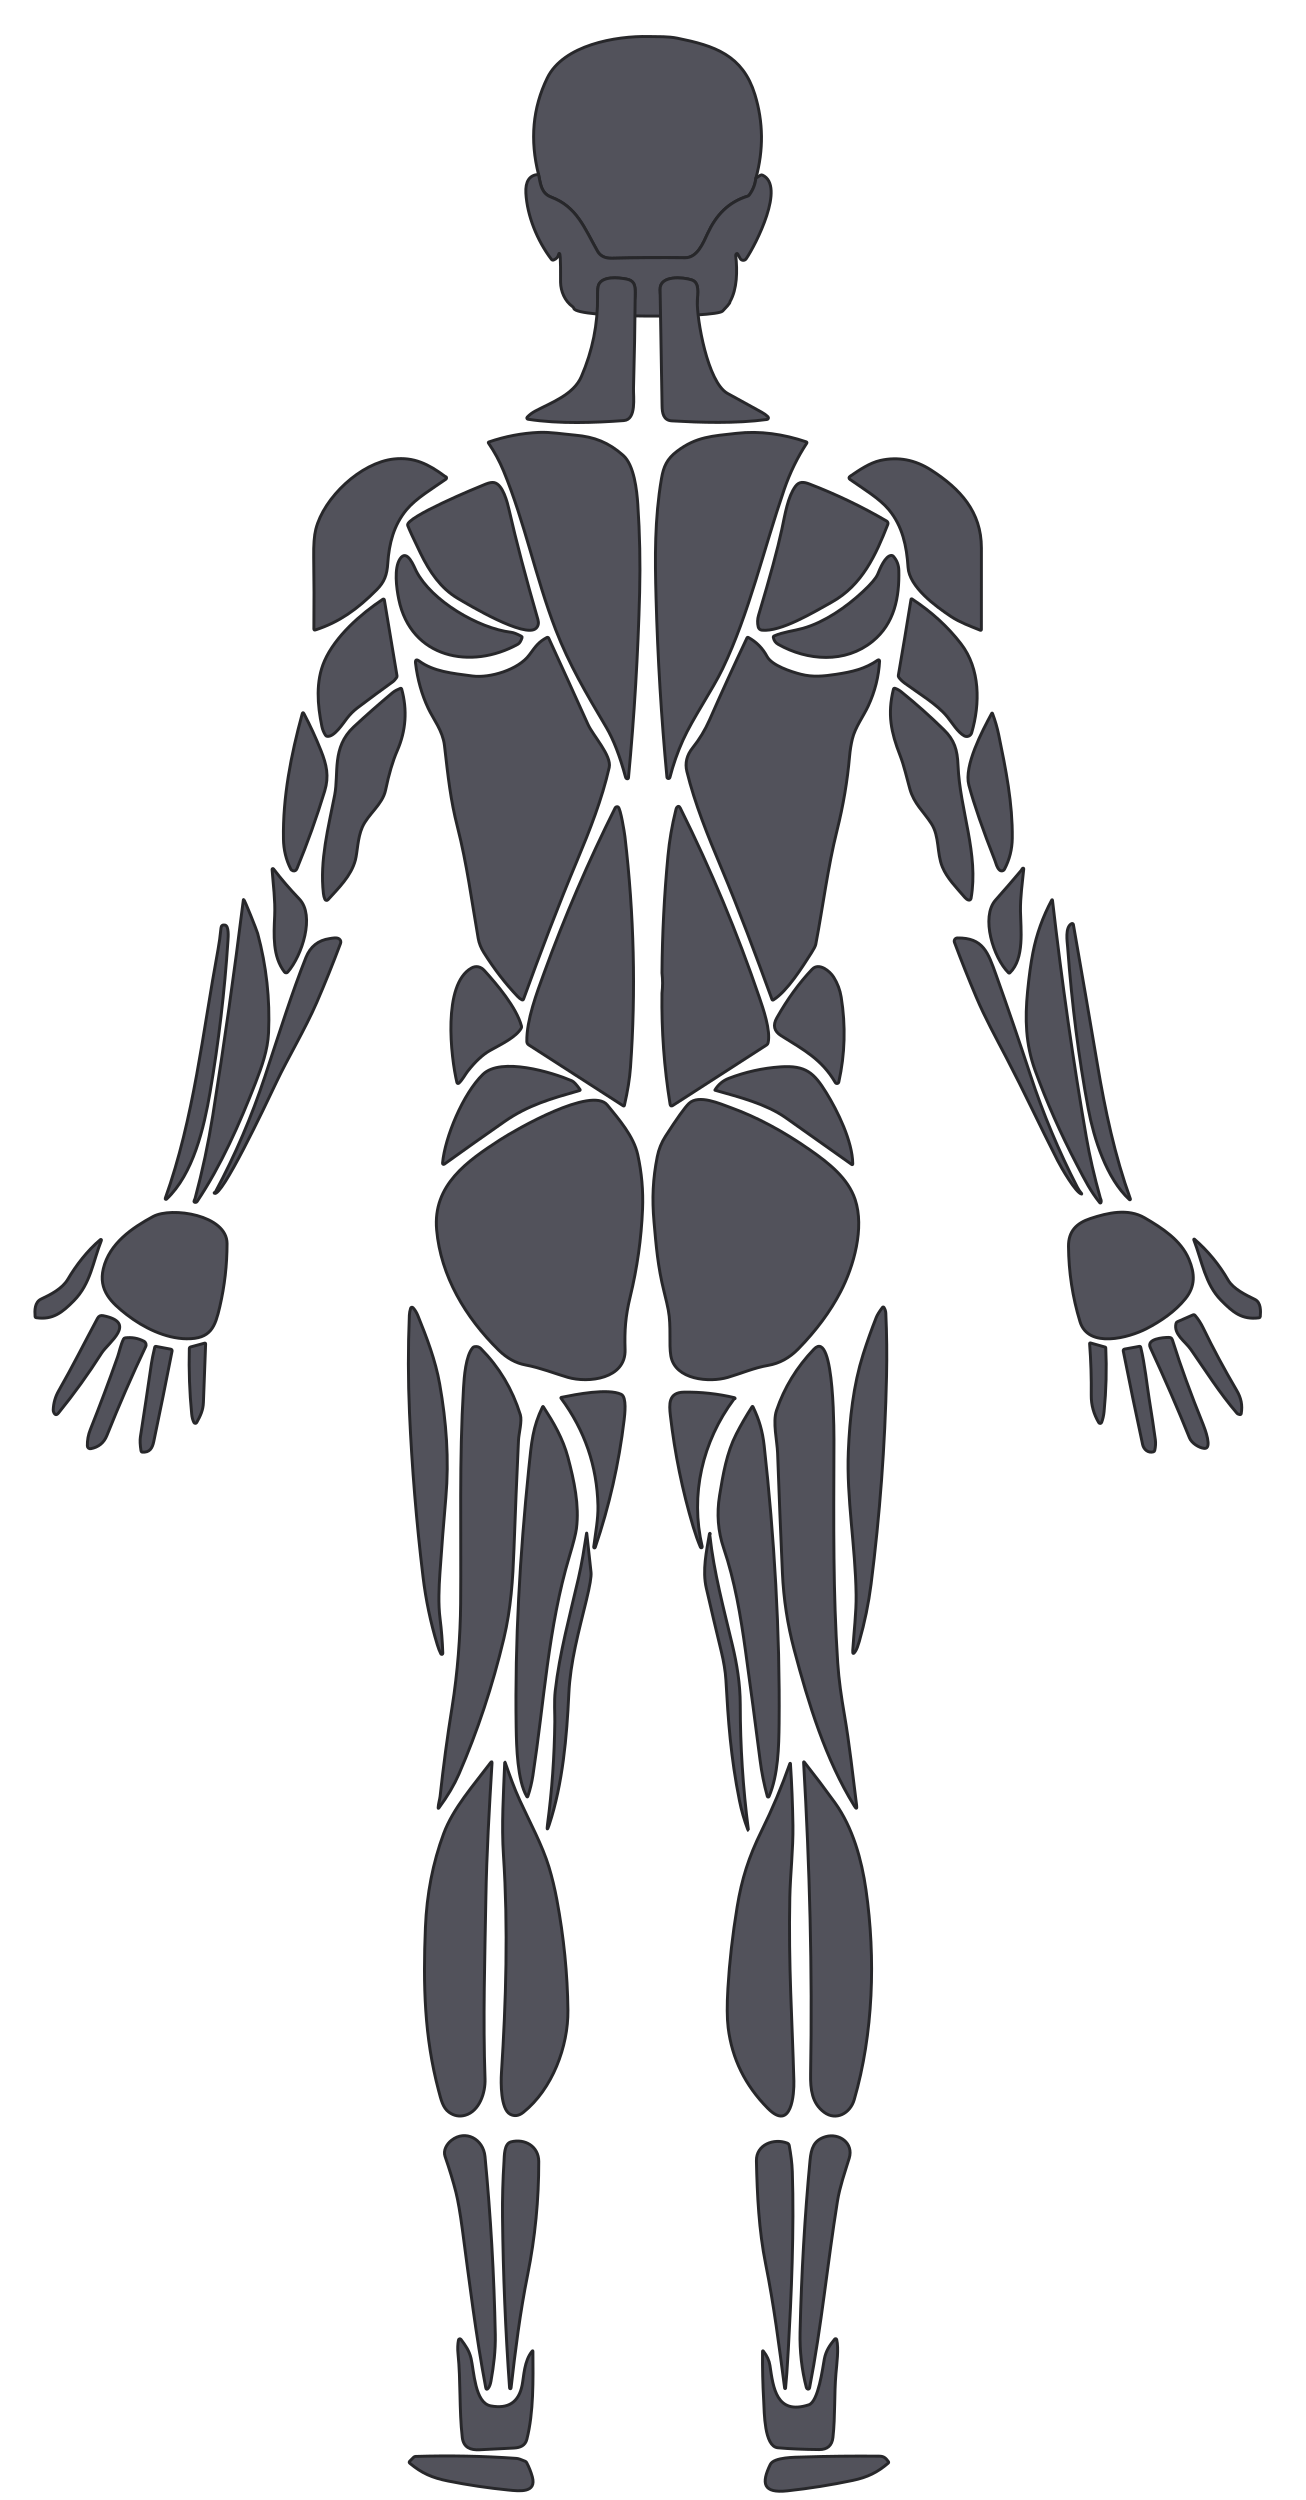
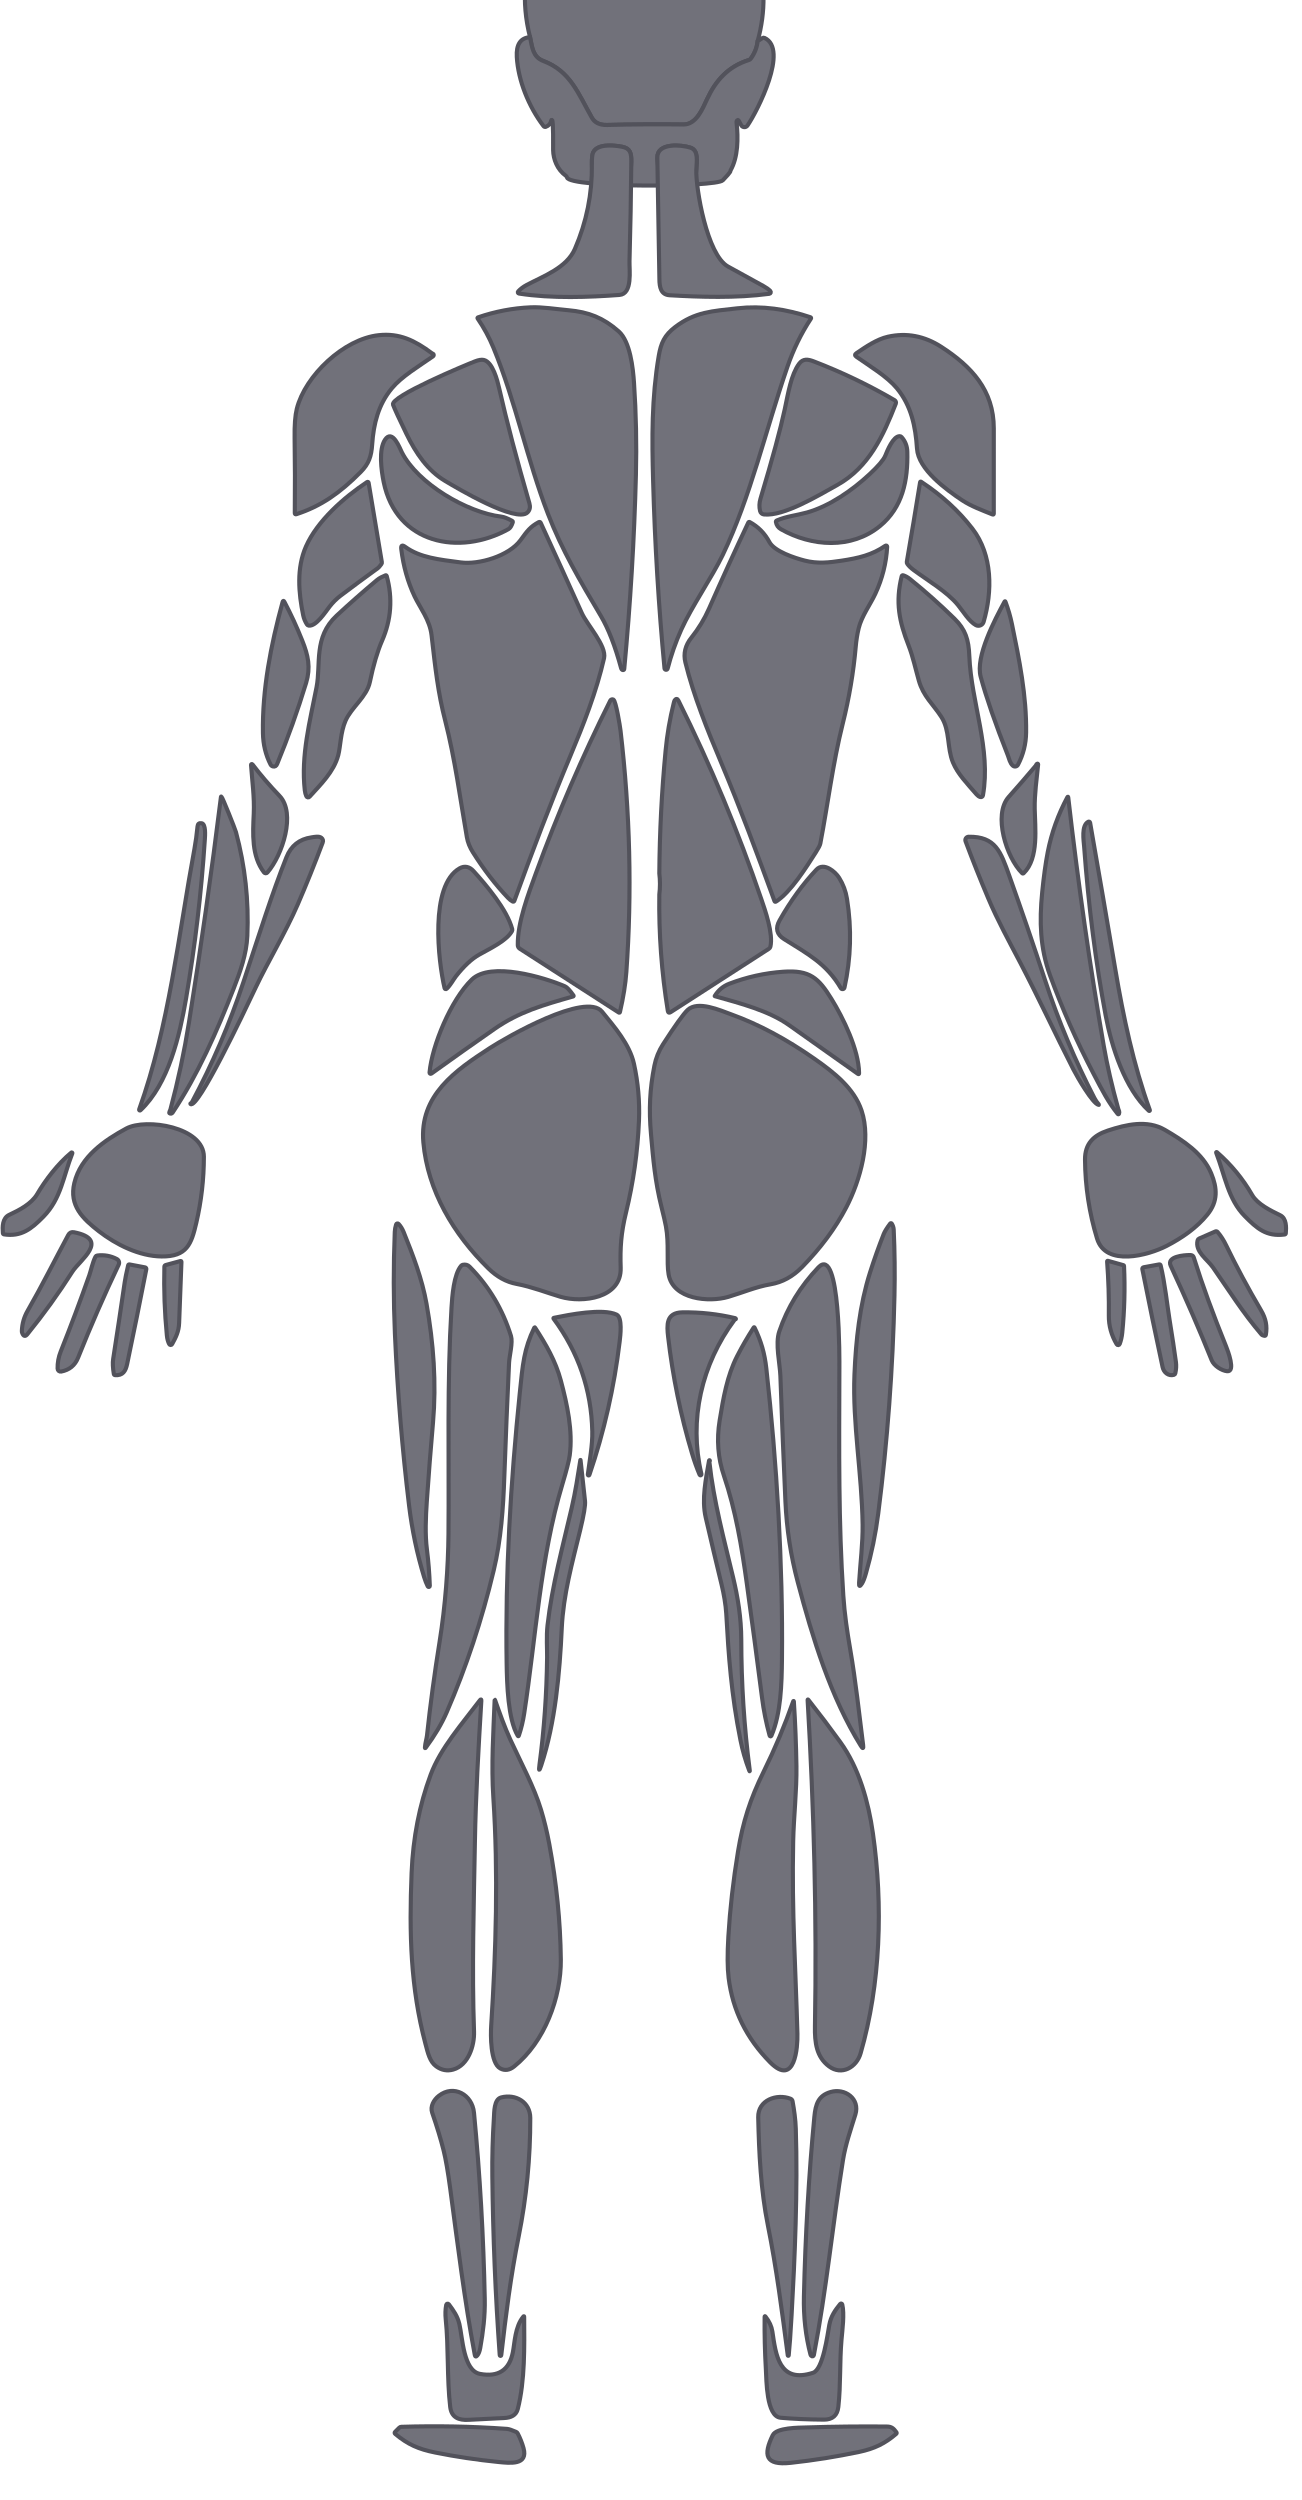
- <svg xmlns="http://www.w3.org/2000/svg" viewBox="755 78 662 1268" fill-rule="evenodd" clip-rule="evenodd">
-   <style>.muscle path { stroke: #27272a; stroke-width: 1.5; }</style>
-   <g id="hair" class="muscle" data-muscle="hair" fill="#52525b">
+ <svg xmlns="http://www.w3.org/2000/svg" viewBox="771.41 148.45 630.35 1210.9" fill-rule="evenodd" clip-rule="evenodd">
+   <style>.muscle path { stroke: #52525b; stroke-width: 2.0; }</style>
+   <g id="hair" class="muscle" data-muscle="hair" fill="#71717a">
    <path id="hair-0" d="M1138.38 168.39q-.49 4.68-3.37 8.55-.31.41-.81.56c-9.91 3.11-15.97 9.67-20.28 18.94-2.21 4.75-5.25 12.39-11.48 12.3q-18.46-.25-36.94.25-5.35.14-7.43-3.53c-6.78-11.97-10.46-22.53-23.52-27.48-5.05-1.92-5.38-6.47-6.41-11.53q-6.64-26.16 4.43-48.88c8.13-16.7 34.61-21.41 51.58-21.04 4.89.11 9.69-.11 14.42.85 18.79 3.8 33.17 8.5 39.34 28.66q6.38 20.88.47 42.35z" />
  </g>
-   <g id="head" class="muscle" data-muscle="head" fill="#52525b">
+   <g id="head" class="muscle" data-muscle="head" fill="#71717a">
    <path id="head-0" d="M1028.14 166.45c1.03 5.06 1.36 9.61 6.41 11.53 13.06 4.95 16.74 15.51 23.52 27.48 1.387 2.447 3.863 3.623 7.43 3.53a910.025 910.025 0 0136.94-.25c6.23.09 9.27-7.55 11.48-12.3 4.31-9.27 10.37-15.83 20.28-18.94.333-.1.603-.287.81-.56 1.92-2.58 3.043-5.43 3.37-8.55l2.31-1.51a.977.977 0 01.99-.08c11.92 5.42-3.35 35.31-8.21 42.45-.761 1.11-2.423 1.028-3.06-.15l-1.26-2.32c-.133-.253-.32-.297-.56-.13-.34.24-.48.61-.42 1.11.86 7.64.75 16.87-2.96 23.31-.173.3.839.041-3.7 4.71-3.34 3.436-74.18 3.78-75.48-1.38a1.465 1.465 0 00-.55-.82c-4.15-2.97-6.07-7.95-6.16-12.39-.03-1.68.18-14.28-.53-14.63-.207-.1-.33-.037-.37.19-.3 1.553-1.183 2.597-2.65 3.13a.951.951 0 01-1.07-.32c-7.29-9.56-12.32-22.18-12.97-33.54-.34-6.04 1.797-9.23 6.41-9.57zm29.95 61.71c.173 14.187 18.967 14.703 19.1-1.37.03-4.05-.38-6.54-4.68-7.3-4.2-.75-11.87-1.47-13.85 2.91-.413.92-.603 2.84-.57 5.76zm31.71-3.35c.36 19.647 18.59 14.82 18.87 5.94.13-3.9 1.32-9.43-2.88-10.79-4.25-1.38-16.12-2.54-15.99 4.85z" />
  </g>
-   <g id="neck" class="muscle" data-muscle="neck" fill="#52525b">
+   <g id="neck" class="muscle" data-muscle="neck" fill="#71717a">
    <path id="neck-left-0" d="M1022.74 290.63a.62.61 25.9 01-.36-1.03q1.71-1.83 4.11-3.11c8.19-4.35 19.4-8.3 23.38-17.48q8.48-19.57 8.22-40.85-.05-4.38.57-5.76c1.98-4.38 9.65-3.66 13.85-2.91 4.3.76 4.71 3.25 4.68 7.3q-.2 24.11-.88 48.2c-.12 4.25 1.6 15.84-4.88 16.32-14.57 1.08-32.6 1.81-48.69-.68z" />
    <path id="neck-right-0" d="M1095.75 291.46c-4.3-.25-4.9-3.99-4.95-7.71q-.46-29.47-1-58.94c-.13-7.39 11.74-6.23 15.99-4.85 4.2 1.36 3.01 6.89 2.88 10.79-.28 8.88 5.15 41.1 15.32 46.78q8.6 4.81 17.27 9.51 1.97 1.07 3.26 2.36a.8.79 63.6 01-.45 1.35c-16.12 2.17-33.78 1.56-48.32.71z" />
  </g>
-   <g id="trapezius" class="muscle" data-muscle="trapezius" fill="#52525b">
+   <g id="trapezius" class="muscle" data-muscle="trapezius" fill="#71717a">
    <path id="trapezius-left-0" d="M1071.06 308.94c5.6 4.92 6.96 17.83 7.43 24.88q1.5 22.3.93 44.68-1.2 46.76-5.66 94a.57.56 3.7 01-.59.51q-.68-.03-.94-1.01-4.29-15.9-9.79-25.19c-10.24-17.31-18.8-31.84-25.59-49.4-10.19-26.38-15.6-54.28-26.46-80.58q-3.07-7.43-7.61-14.07-.3-.43.2-.6 12.47-4.28 25.48-4.85c5.54-.25 12.15.86 18.32 1.41 9.7.87 16.77 3.6 24.28 10.22z" />
    <path id="trapezius-right-0" d="M1163.98 302.12a.43.43 0 01.22.65q-7.08 10.77-11.41 23.37c-10.53 30.61-17.8 62.94-31.3 91.07-5.11 10.64-15.17 25.22-20.12 36.26q-4.08 9.08-6.59 18.83a.77.77 0 01-1.51-.12q-4.27-45.15-5.52-90.99c-.56-20.28-.74-39.92 2.75-60.43 1.04-6.13 2.77-9.98 7.85-13.85 9.8-7.48 18.02-7.73 30.1-9.11 12.02-1.39 23.92.4 35.53 4.32z" />
  </g>
-   <g id="deltoids" class="muscle" data-muscle="deltoids" fill="#52525b">
+   <g id="deltoids" class="muscle" data-muscle="deltoids" fill="#71717a">
    <path id="deltoids-left-0" d="M980.66 319.58c.19.14.55.19.65.32a.8.8 0 01-.16 1.15c-6.78 4.75-15.26 9.77-20.03 15.58-6.41 7.78-8.76 16.96-9.44 27.04-.39 5.92-1.68 9.5-5.59 13.43-10.02 10.08-19.04 16.47-31.14 20.41q-.75.25-.75-.55.19-18.4-.09-36.3-.14-9.4 1.07-14.22c4.04-16.07 22.8-33.85 39.68-35.64 9.99-1.06 17.34 2.46 25.8 8.78z" />
    <path id="deltoids-right-0" d="M1227.3 316.44c14.62 9.44 25.48 21.03 25.46 39.51q-.02 20.56-.01 41.37a.37.37 0 01-.51.35c-5.08-2.06-10.41-3.98-14.9-6.97-7.84-5.24-21.14-14.95-21.77-24.95-.69-10.75-2.81-20.85-9.76-29.25-4.68-5.65-12.96-10.58-19.6-15.26q-1.23-.87.01-1.71c4.6-3.13 9.91-6.78 15.25-7.98q13.58-3.03 25.83 4.89z" />
  </g>
-   <g id="upperBack" class="muscle" data-muscle="upperBack" fill="#52525b">
+   <g id="upperBack" class="muscle" data-muscle="upperBack" fill="#71717a">
    <path id="upperBack-left-0" d="M987.06 381.44c-8.48-5.06-14.14-13.28-18.82-22.92q-5.3-10.92-6.46-14.04c-1.49-4.01 35.14-19.22 39.61-20.97q2.75-1.08 4.33-.72c4.33.96 6.61 9.96 7.46 13.7q5.43 23.89 14.65 55.74.78 2.7-.88 4.39c-5.37 5.5-34.69-12.08-39.89-15.18z" />
    <path id="upperBack-left-1" d="M1017.44 583.31q-9.11-9.57-16.97-22.03-2.28-3.62-2.91-7.25c-3.28-18.82-5.77-38.04-10.52-56.55-3.53-13.73-4.74-25.19-6.61-41.43-.85-7.35-5.67-13.34-8.22-18.75q-4.93-10.47-6.44-22.88-.33-2.72 1.89-1.11c7.25 5.27 16.36 6.16 26.91 7.56 8.86 1.19 23.41-3.18 28.94-10.76 3.34-4.58 4.7-6.5 8.86-8.77a.67.66-26.4 01.92.3q10.02 21.8 19.93 43.78c2.56 5.69 12.11 15.88 10.77 21.83-3.65 16.09-9.88 31.96-16.24 47.13-9.72 23.21-18.61 46.72-27.2 70.36q-.24.67-.88.35-1.03-.52-2.23-1.78z" />
    <path id="upperBack-left-2" d="M1017.71 404.73c-23.86 13.25-54.31 7.11-60.45-22.75-1.2-5.81-2.5-15.84.64-20.55 3.63-5.44 7.17 4.18 8.17 6.14 7.71 15.14 31.62 29.16 48.2 31.13q1.84.21 5.26 2.06.4.21.26.64-.86 2.65-2.08 3.33z" />
    <path id="upperBack-right-0" d="M1141.45 397.63a2.17 2.14-3.6 01-1.88-1.64q-.71-2.97.18-5.95 8.74-29.19 11.75-43.29c1.73-8.11 3.07-16.77 6.94-22.08 1.92-2.62 4.28-2.27 7.19-1.15q20.52 7.9 39.09 18.77a1.37 1.36 25.9 01.58 1.67c-6.05 15.46-12.98 30.84-28.43 39.45-9.45 5.26-25.83 15.17-35.42 14.22z" />
    <path id="upperBack-right-1" d="M1149.69 404.8q-2.04-1.15-2.45-3.5-.09-.53.41-.75c4.64-2.04 9.78-2.51 14.63-3.87 11.01-3.1 22.03-10.83 30.34-18.57q6.33-5.89 7.58-8.93c1.02-2.49 3.79-9.5 7-9.46q.52.01.87.39 2.71 3.01 2.81 7.2c.33 13.77-2.24 26.93-13.26 35.95-13.88 11.36-33.12 9.94-47.93 1.54z" />
    <path id="upperBack-right-2" d="M1161.19 419.98c6.1 1.57 11.6.99 17.75.06 8.36-1.27 14.83-2.76 21.34-7.27a.54.53 74.1 01.84.47q-.64 11.88-5.76 22.85c-2.42 5.2-6.64 10.84-8.04 16.67q-1.02 4.24-1.43 8.92-1.64 18.72-6.34 37.47c-4.73 18.91-7.13 38.67-10.8 57.85q-.24 1.24-2.2 4.3c-4.57 7.14-12.22 19.43-19.34 23.88a.44.43-25.6 01-.64-.22c-8.26-22.57-16.6-45.11-25.91-67.23-6.67-15.85-13.27-32.14-17.27-48.42q-1.58-6.41 2.91-12.01 5.21-6.51 8.57-14.14 9.25-21 19.01-41.64a.47.47 0 01.65-.21q6.17 3.37 9.51 9.64c2.45 4.6 12.22 7.75 17.15 9.03z" />
  </g>
-   <g id="triceps" class="muscle" data-muscle="triceps" fill="#52525b">
+   <g id="triceps" class="muscle" data-muscle="triceps" fill="#71717a">
    <path id="triceps-left-0" d="M931.03 442.29c-2.01 2.57-6.52 9.71-10.12 9.17q-.52-.08-.8-.52-1.35-2.09-1.84-4.44c-2.25-10.87-3.28-22.88 1.35-33.38 5.45-12.33 18.27-23.68 29.61-31.2a.47.46 68.7 01.71.32l6.42 38.52q.09.54-.26.97c-.47.58-1.12 1.52-1.71 1.94q-9.11 6.58-18.08 13.36-2.9 2.2-5.28 5.26z" />
    <path id="triceps-left-1" d="M958.15 427.11a.41.41 0 01.55.27q4.44 16.16-2.23 31.41-3.37 7.73-5.91 19.98c-1.51 7.28-8.93 12.21-11.81 18.82-2.42 5.56-2.41 12.5-3.51 16.66-2.14 8.06-8.51 14.15-13.91 20.13a.93.93 0 01-1.54-.25q-.57-1.3-.75-2.89c-1.93-16.91 2.52-33.52 5.71-49.99 2.16-11.21-1.54-24.15 9.68-34.59q9.54-8.86 19.55-17.23c1.3-1.08 2.7-1.72 4.17-2.32z" />
    <path id="triceps-left-2" d="M903.57 519.67a1.84 1.82-5.4 01-1.12-.92q-3.54-6.97-3.68-15.19c-.37-21.2 3.8-42.53 9.5-63.44q.33-1.23.92-.1 4.64 8.78 8.6 18.67c2.88 7.21 4.19 12.98 1.88 20.57q-6.07 19.96-14.02 39.23-.65 1.58-2.08 1.18z" />
    <path id="triceps-right-0" d="M1213.94 424.56q-2.02-1.5-3.08-3.02-.31-.46-.22-1 3.32-19.22 6.42-38.46.09-.56.56-.25 14.9 9.82 24.8 22.71c9.8 12.75 9.72 30.37 5.41 45.13a2.62 2.62 0 01-3.76 1.57c-3.26-1.77-6.22-6.71-8.62-9.67-5.24-6.46-14.75-12-21.51-17.01z" />
    <path id="triceps-right-1" d="M1246.2 534.5q-.95-.3-1.75-1.22c-4.65-5.4-9.13-9.88-11.46-15.51-2.96-7.13-1.37-15.5-5.64-22.09-4.06-6.26-8.72-9.91-10.89-17.58-1.62-5.68-2.81-11.46-4.97-17.02-4.56-11.69-6.45-20.86-3.33-33.56a.59.58-74 01.75-.42q1.69.56 3.22 1.79 11.23 9.08 21.54 19.18c5.39 5.28 6.92 10.13 7.24 18.16.9 22.52 10.62 44.97 6.59 67.49a1.01 1 13.9 01-1.3.78z" />
    <path id="triceps-right-2" d="M1258.43 439.96q2.01 5.38 3.1 10.68c3.58 17.36 7.13 34.77 6.89 52.61q-.11 8.3-3.94 15.61a1.61 1.6 33.4 01-2.44.5c-1.45-1.19-1.9-3.58-2.43-4.94q-9.23-23.41-13.19-38.15c-2.63-9.81 6.82-27.63 11.53-36.35q.28-.5.48.04z" />
  </g>
-   <g id="forearm" class="muscle" data-muscle="forearm" fill="#52525b">
+   <g id="forearm" class="muscle" data-muscle="forearm" fill="#71717a">
    <path id="forearm-left-0" d="M878.44 534.38a.15.15 0 01.18-.13c.47.12 6.68 15.77 7.07 17.22q6.66 24.73 5.52 50.29c-.4 8.9-3.45 17.35-6.64 25.55-7.94 20.38-17.41 41.88-29.59 60.09a1.04 1.02-54.2 01-1.49.25c-.34-.26.37-1.45.47-1.83q5.58-20.8 8.97-42.08 8.65-54.15 15.51-109.36z" />
    <path id="forearm-left-1" d="M893 518.93a.39.38 24.6 01.69-.25q5.97 7.83 13.11 15.27c8.08 8.4 1.41 28.73-5.88 37.12a1.05 1.05 0 01-1.63-.05c-6.09-7.93-5.41-18.74-4.97-28.44.36-8.12-.76-15.7-1.32-23.65z" />
    <path id="forearm-left-2" d="M869.06 547.19c2.16.36 1.67 6.21 1.57 7.8q-2.54 38.84-9.11 77.16c-3.04 17.71-8.47 41.3-22.09 54.09a.38.38 0 01-.62-.41c14.51-40.44 19-84.26 26.8-126.31q.9-4.88 1.48-10.82.18-1.81 1.97-1.51z" />
    <path id="forearm-left-3" d="M864.24 682.58q15.09-28.18 25.12-58.55c8.14-24.63 13.67-42.4 20.79-60.35q3.31-8.37 12.08-9.63c1.35-.2 3.68-.75 4.86.21q1.13.93.61 2.3-5.8 15.45-12.04 29.88c-5.79 13.39-14.92 28.68-20.32 40.14-6.12 13-28.07 59.18-31.64 56.64a.21.21 0 01.03-.36q.15-.07.34-.13.12-.04.17-.15z" />
    <path id="forearm-right-0" d="M1272.99 519.43c.27-.33.33-.75.75-1.05a.32.32 0 01.5.29c-.7 7.22-1.77 14.33-1.66 21.54.13 8.94 2.13 24-5.35 31.17q-.37.35-.73 0c-7.63-7.55-14.2-28.29-6.52-36.92q6.6-7.41 13.01-15.03z" />
    <path id="forearm-right-1" d="M1312.82 688.04c-4.78-6.01-7.2-10.8-11.76-19.56q-12.39-23.79-21.03-47.53c-4.86-13.36-5.22-26.17-3.83-40.19q1.13-11.5 2.69-19.53 2.72-13.98 9.59-26.79a.17.17 0 01.32.06q7.26 63.12 17.22 120.49 2.43 14.04 7.03 30.55c.22.79.74 1.33.36 2.4a.34.34 0 01-.59.1z" />
    <path id="forearm-right-2" d="M1296.52 558.51c-.22-2.94-1.44-10.25 2-12.04a.62.61-18.4 01.89.44q6.25 35.69 12.21 71.07c3.88 23 8.77 46.2 16.73 68.19a.29.29 0 01-.47.31c-11.67-10.67-18.09-31.15-20.89-45.98q-7.27-38.55-10.47-81.99z" />
    <path id="forearm-right-3" d="M1303.5 683.6c-2.89-.66-10.16-13.21-12.11-17.02-8.8-17.21-16.92-34.81-25.84-51.89-5.36-10.27-10.98-20.49-15.39-30.95q-5.86-13.86-11.07-27.8a1.63 1.62 79.5 011.5-2.2c13.02-.16 15.5 7.18 19.65 18.81q9.04 25.33 17.43 50.89 9.65 29.37 23.82 56.84.87 1.69 2.13 3.12.24.28-.12.2z" />
  </g>
-   <g id="hands" class="muscle" data-muscle="hands" fill="#52525b">
+   <g id="hands" class="muscle" data-muscle="hands" fill="#71717a">
    <path id="hands-left-0" d="M789.41 726.84c3.98-6.79 9.89-14.6 16.56-20.14a.31.31 0 01.48.35c-4.39 11.06-5.38 21.94-14.02 30.72-5.82 5.93-10.7 9.81-19.04 8.57q-.55-.08-.59-.63c-.24-3.07-.26-7.29 3.1-8.85 4.82-2.26 10.72-5.28 13.51-10.02z" />
    <path id="hands-left-1" d="M807.27 745.31c17.61 3.49 2.75 13.52-.73 18.99q-10.05 15.82-21.86 30.37-1.56 1.92-2.52-.58a2.41 2.33-55.4 01-.16-.96q.2-5.26 2.75-9.71c6.94-12.09 13.12-24.52 19.72-36.79q.91-1.7 2.8-1.32z" />
    <path id="hands-left-2" d="M819.3 744.82c-7.79-6.06-14.51-12.4-11.88-23.38 3.07-12.83 14.66-20.7 25.14-26.38 9.57-5.18 37.61-.75 37.6 13.68q-.01 16.24-3.67 31.99c-2.38 10.26-4.49 16.44-16.87 16.3-10.71-.13-21.93-5.7-30.32-12.21z" />
    <path id="hands-left-3" d="M827.99 758.27a2.08 2.07 26.6 01.91 2.73q-10.47 22.03-19.66 45.04-2.25 5.63-8.23 6.74a1.45 1.44 84.3 01-1.7-1.4q-.1-4.29 1.51-8.31 7.3-18.34 13.86-36.96c.74-2.1 1.53-6.08 2.97-8.96q.26-.5.82-.57 5.05-.64 9.52 1.69z" />
    <path id="hands-left-4" d="M841.68 762.32a.76.75-79.1 01.6.89q-4.51 23.14-9.28 45.87c-.73 3.49-2.09 5.73-5.85 5.43q-.52-.04-.61-.56-.74-4.54-.32-7.21 2.89-18.57 5.59-37.18.38-2.65 1.67-8.22.13-.54.68-.44l7.52 1.42z" />
    <path id="hands-left-5" d="M854.75 799.53a.78.78 0 01-1.37-.02q-.91-1.75-1.15-4.29-1.62-16.58-1.2-33.25a.84.84 0 01.61-.78l7.09-1.93q.59-.16.56.45-.58 14.77-1.12 29.56c-.14 4.06-1.54 6.86-3.42 10.26z" />
    <path id="hands-right-0" d="M1336.39 751.96c-8.72 4.49-29.38 10.28-33.61-3.6q-5.68-18.65-5.83-38.24c-.06-7.59 4.01-11.75 11.09-14.08 8.85-2.92 19.02-5.3 27.54-.35 8.74 5.09 18.39 11.28 22.45 21.01 3.05 7.3 3.34 13.66-1.78 20.01-5.21 6.47-12.49 11.45-19.86 15.25z" />
    <path id="hands-right-1" d="M1374.32 737.5c-8.05-8.14-9.61-19.67-13.85-30.75a.22.22 0 01.35-.24q10.3 8.96 17.1 20.77c2.57 4.47 9.08 7.59 13.57 9.79 3.11 1.52 2.96 5.9 2.71 8.73q-.05.52-.57.59c-8.87 1.17-13.48-2.98-19.31-8.89z" />
    <path id="hands-right-2" d="M1383.76 795.45c-.59-.21-.96-.17-1.39-.68-8.84-10.3-15.85-21.5-23.44-32.41-2.81-4.02-8.81-7.64-7.45-13.14q.15-.6.7-.84l7.85-3.44q.66-.29 1.13.25 2.36 2.73 4.17 6.49 7.36 15.23 16.89 31.47c2.33 3.96 3.04 7.59 2.32 11.85a.58.58 0 01-.78.45z" />
    <path id="hands-right-3" d="M1365.79 812.62c-2.7-.28-6.42-2.66-7.49-5.33q-8.74-21.76-19.85-45.74c-2.12-4.58 6.55-5.17 9.12-5.21 1.8-.03 1.93.71 2.38 2.18q5.72 18.34 15.35 42.12c.74 1.84 4.81 12.43.49 11.98z" />
    <path id="hands-right-4" d="M1308.16 759.17l7.44 2.1q.23.07.24.31.75 16.26-.86 32.41-.3 3-1.25 5.48a.79.79 0 01-1.42.12q-3.9-6.58-3.82-13.9.16-13.07-.83-26.11-.05-.57.5-.41z" />
    <path id="hands-right-5" d="M1340.07 814.35c-2.7.82-4.99-1.16-5.54-3.71q-5.06-23.49-9.82-47.47a.77.76-10.7 01.62-.9l7.52-1.38q.59-.11.73.47c2.08 8.53 3.26 19.85 4.22 25.75q2.09 12.92 3.19 21.14.34 2.54-.33 5.46a.86.84 88.4 01-.59.64z" />
  </g>
-   <g id="lowerBack" class="muscle" data-muscle="lowerBack" fill="#52525b">
+   <g id="lowerBack" class="muscle" data-muscle="lowerBack" fill="#71717a">
    <path id="lowerBack-left-0" d="M986.76 627.1c-3.13-13.13-7.31-49.77 7.27-58.07 2.4-1.37 4.8-.82 6.7 1.29 6.15 6.8 16.22 18.56 18.77 28.15a1.35 1.3 52.6 01-.11.98c-2.51 4.53-9.96 8.09-15.83 11.36q-5.47 3.06-11.33 10.52c-1.23 1.56-2.6 4.3-4.5 6.06a.59.58-28.2 01-.97-.29z" />
    <path id="lowerBack-left-1" d="M1023.15 607.96a2.06 2.04-74.3 01-.94-1.69c-.17-10.98 5.04-24.58 8.79-34.9q15.61-42.83 36-83.59a1.11 1.1-62.5 011.51-.48c1.25.66 3.21 12.98 3.46 15.08q6.94 59.25 2.82 116.88-.62 8.66-3.1 19.37-.13.53-.59.24l-47.95-30.91z" />
    <path id="lowerBack-right-0" d="M1090.76 581.75q.62-5.16 0-10.27.22-29.79 3.05-59.5 1.1-11.58 3.91-22.88.31-1.27.44-1.43 1.08-1.43 1.88.17 23.38 46.97 40.14 96.18c1.8 5.28 5.84 16.69 4.38 22.96a1.64 1.64 0 01-.71 1.01l-47.63 30.72q-1.12.72-1.34-.6-4.54-28-4.12-56.36z" />
    <path id="lowerBack-right-1" d="M1151.19 603.31q-5.39-3.38-2.19-9.05 8.03-14.22 17.88-24.62c3.49-3.69 9.04.89 10.97 3.99q2.92 4.66 3.8 10.14 3.5 21.77-1.21 43.02a.96.96 0 01-1.77.28c-6.92-11.85-16.03-16.56-27.48-23.76z" />
  </g>
-   <g id="gluteal" class="muscle" data-muscle="gluteal" fill="#52525b">
+   <g id="gluteal" class="muscle" data-muscle="gluteal" fill="#71717a">
    <path id="gluteal-left-0" d="M1045.06 626.19q1.42.61 4.11 4.4.27.39-.19.52c-14.47 4.12-26.13 7.4-38.13 15.77q-15.37 10.71-30.53 21.6a.55.54 74.9 01-.86-.5c1.19-13.13 10.35-35.23 20.46-45.06 9.14-8.88 34.99-1.11 45.14 3.27z" />
    <path id="gluteal-left-1" d="M1007.94 762.81c-16.94-16.64-29.37-37.66-31.47-61-2.06-22.84 15.63-34.95 32.18-45.71 8.2-5.33 46.51-27.32 54.37-17.65 5.92 7.29 13.38 15.84 15.44 25.21q3.01 13.63 2.44 27.6-.94 22.59-6.27 44.49c-2.43 9.96-2.9 17.16-2.59 26.75.47 14.83-18.52 17.18-29.12 14.07-6.38-1.87-13.79-4.83-21.35-6.25q-7.39-1.38-13.63-7.51z" />
    <path id="gluteal-right-0" d="M1117.94 631.04q-.13-.03-.27-.06-.12-.02-.06-.13 2.58-4.2 7.05-5.92 12.71-4.87 26.13-5.81c12.93-.91 17.1 3.08 23.28 13.06 5.71 9.22 13.32 24.7 13.44 36.06q.01.76-.61.32-16.65-11.74-33.2-23.51c-10.03-7.14-23.72-10.58-35.76-14.01z" />
    <path id="gluteal-right-1" d="M1124.12 776.61c-9.28 2.74-26.75 1.29-28.86-10.88-1.05-6.03.27-14.88-1.3-23.27q-.54-2.94-2.15-9.35c-3.2-12.81-4.02-23.33-5.08-35.27-1.07-12.03-.57-22 1.64-33.17q1.1-5.6 4.19-10.41 8.74-13.58 11.87-16.59c4.96-4.77 15.84.18 21.19 2.11q19.7 7.12 40.17 21.43c9.59 6.7 19.29 14.31 22.93 25.17 4.81 14.37-.65 33.88-7.42 46.87q-7.79 14.97-21.39 28.9-6.74 6.9-15.26 8.36c-7.07 1.21-13.68 4.08-20.53 6.1z" />
  </g>
-   <g id="adductors" class="muscle" data-muscle="adductors" fill="#52525b">
+   <g id="adductors" class="muscle" data-muscle="adductors" fill="#71717a">
    <path id="adductors-left-0" d="M1070.06 785.19c2.95 1.36 1.8 10.43 1.49 13.04q-3.98 33.27-14.66 64.61a.39.39 0 01-.76-.17c.9-7.05 2.31-14.29 2.16-20.92q-.68-30.14-18.71-54.52-.29-.39.18-.49c7.42-1.52 23.53-4.69 30.3-1.55z" />
    <path id="adductors-right-0" d="M1127.24 787.66c-15.99 21.49-22.3 48.51-16.08 74.83a.47.46-63.2 01-.88.29q-1.99-4.69-3.65-10.24-8.29-27.75-11.6-56.54c-.65-5.71-1.1-11.77 6.87-11.9q13-.19 25.68 2.83a.31.24 41.2 01.1.53q-.12.01-.27.07-.1.04-.17.13z" />
  </g>
-   <g id="hamstring" class="muscle" data-muscle="hamstring" fill="#52525b">
+   <g id="hamstring" class="muscle" data-muscle="hamstring" fill="#71717a">
    <path id="hamstring-left-0" d="M963.27 741.53a.71.7 31.7 011.19-.28q1.51 1.62 2.47 3.99c4.6 11.41 8.93 22.66 11.07 34.72 3.38 19.14 4.84 38.23 3.12 57.74q-1.68 19.06-2.99 38.15c-.51 7.55-.88 15.71.07 23.18q1.08 8.54 1.39 17.57a.52.52 0 01-.98.25q-1.03-2.07-1.8-4.62-5.13-16.92-7.25-34.49-5.01-41.45-6.86-83.17-1.09-24.75-.07-49.51.06-1.59.64-3.53z" />
    <path id="hamstring-left-1" d="M1030.2 791.53q.17-.36.38-.03c5.26 8.11 9.94 16.15 12.47 25.64 3.12 11.72 5.87 24.36 4.31 36.24q-.5 3.8-3.57 14.02c-10.75 35.81-12.83 74.2-18.5 111.1q-.82 5.4-2.55 10.55-.23.68-.59.07c-4.72-8.07-5.18-25.09-5.34-34.81-.7-43.69 1.92-87.82 6.38-131.28 1.41-13.74 1.99-21.15 7.01-31.5z" />
    <path id="hamstring-left-2" d="M998.81 761.94q14.07 14.17 20.1 33.62c.98 3.15-.78 9.61-.93 12.91q-1.3 27.63-2.3 55.27c-.55 15.31-1.54 30.27-5.12 45.26q-8.62 36.18-22.76 68.73-3.65 8.41-10.15 17.19-.45.61-.41-.14c.11-1.93.82-4.15.99-5.71q2.45-22.72 6.08-45.26c2.83-17.66 4.18-35.95 4.33-52.37.33-36.43-.75-73.34 1.47-109.68.33-5.32 1.07-16.16 4.7-20.25q.33-.36.81-.45 1.95-.37 3.19.88z" />
    <path id="hamstring-left-3" d="M1052.52 855.62a.04.04 0 01.08.01q1.07 9.9 2.17 19.87.33 3.04-2.37 14.18c-3.83 15.8-8.15 31.11-8.9 47.47-.99 21.61-3.11 45.66-9.92 66.3q-1.49 4.52-.87-.2 3.38-25.36 3.7-51.99c.05-3.74-.4-10.32.2-15.58 2.19-19.2 7.39-38.25 11.75-57.05 1.78-7.64 2.93-15.21 4.16-23.01z" />
    <path id="hamstring-right-0" d="M1183.25 947.53c2.57 14.85 4.32 31.11 6.22 46.14q.35 2.74-1.11.39c-14.67-23.67-23.34-52.15-30.55-79.32q-5.08-19.14-5.97-39.05-1.36-30.37-2.44-60.74c-.22-6.09-2.56-15.63-.55-21.57q5.87-17.35 18.96-31.07c10.77-11.28 10.17 46.55 10.16 48.97-.13 41.09-.45 74.18 1.91 110.07.57 8.75 1.88 17.53 3.37 26.18z" />
    <path id="hamstring-right-1" d="M1136.43 791.52q.27-.42.49.03c3.12 6.46 4.84 12.26 5.68 19.83 5.07 45.8 8.05 94.61 7.56 140.76-.13 11.8-.46 26.22-5.13 37.08a.44.44 0 01-.83-.06q-2.51-9.14-3.69-18.41-3.54-27.64-7.36-55.24c-2.49-18-5.47-35.67-11.09-52.26q-4.35-12.82-2.08-26.75c1.76-10.77 3.58-21.61 8.46-31.16q3.58-6.99 7.99-13.82z" />
    <path id="hamstring-right-2" d="M1115.03 856.73c2.03 18.72 7.11 37.44 11.47 55.77 2.25 9.46 3.94 19.51 3.95 30.11q.02 31.7 4.08 63.16.16 1.26-.29.07-2.7-7.15-4.19-14.6c-4.44-22.21-5.71-40.52-6.87-61.23-.24-4.24-1.19-9.64-2.23-13.92q-3.94-16.25-7.7-32.55c-2.09-9.04.08-18.69 1.6-27.66q.07-.38.32-.09.16.19.01.4-.19.24-.15.54z" />
    <path id="hamstring-right-3" d="M1202.61 741.08a.44.44 0 01.72.03c.52.82.9 1.86.95 2.91q.73 15.98.37 31.97-1.16 52.95-7.85 105.49-1.88 14.74-5.97 29.04-1 3.52-1.92 4.95-1.57 2.47-1.39-.37c.58-9.44 1.83-19.17 1.71-28.16-.32-24.52-4.94-49.11-3.95-72.75.69-16.54 2.5-33.51 7.54-49.38q2.99-9.4 6.61-18.6.74-1.88 3.18-5.13z" />
  </g>
-   <g id="calves" class="muscle" data-muscle="calves" fill="#52525b">
+   <g id="calves" class="muscle" data-muscle="calves" fill="#71717a">
    <path id="calves-left-0" d="M982.69 1149.31c-3.07-2.23-3.98-6.24-5.24-11.03-7.19-27.14-7.88-53.18-6.67-82.78q1.03-25.29 9.23-47.45c4.77-12.89 15.33-24.77 23.79-36q.82-1.09.74.27c-1.37 22.86-2.72 45.67-3.11 68.49-.52 30.56-1.51 61.11-.42 91.68.24 6.83-2.77 16.29-10.08 18.37q-4.39 1.25-8.24-1.55z" />
    <path id="calves-left-1" d="M983.99 1163.56c7.15-5.59 16.16-.63 17 8.23q4.31 45.02 5.22 90.26c.16 8.25-.8 15.79-2.19 23.65q-.45 2.52-1.43 3.66-.95 1.11-1.22-.33c-5.03-26.7-8.28-53.49-11.87-80.36q-1.68-12.52-3.24-18.71-2.04-8.12-5.53-18.24c-1.03-3 .8-6.25 3.26-8.16z" />
    <path id="calves-left-2" d="M1013.69 1150.31c-4.8-2.61-4.66-16.17-4.36-20.75 2.34-36.49 3.44-73.94 1.04-110.45-1.03-15.55.02-31.49.62-47.06q.03-.66.25-.03c2.28 6.45 4.52 12.88 7.39 19.11 5.12 11.14 11.5 22.91 14.83 33.92q2.34 7.74 3.97 16.46 5.3 28.43 5.62 56.09c.2 18.32-7.9 40-22.63 51.79q-3.42 2.73-6.73.92z" />
    <path id="calves-left-3" d="M1014.14 1164.37c7-1.83 14.1 2.2 14.11 9.95q.06 29.04-5.62 57.41c-3.87 19.28-6.24 38.23-8.43 57.48a.37.37 0 01-.74-.01q-3.12-43.48-3.58-86.64-.15-14.16.76-28.3c.18-2.83.02-8.98 3.5-9.89z" />
    <path id="calves-right-0" d="M1172.94 1149.31c-6.06-4.56-6.94-11.4-6.8-19.4.96-52.67-.49-105.31-3.54-157.9q-.04-.72.41-.16 7.96 10.07 15.43 20.44c9.11 12.64 13.61 28.98 15.78 44.21 4.96 34.71 3.75 72.94-5.97 106.5-1.97 6.82-9.18 10.93-15.31 6.31z" />
    <path id="calves-right-1" d="M1144.41 1147.33q-17.19-17.37-20.08-40.86-.89-7.22-.13-19.97 1.18-20.06 4.69-41.33c2.33-14.1 5.8-25.22 12.41-38.61q8.19-16.59 14.35-34.15a.14.13-37.7 01.26.03q1.01 15.71 1.26 31.44c.18 11.61-1.34 24.91-1.58 36.43-.72 34.7 1.22 62.05 2.06 93.19.17 6.32-1.1 26.1-13.24 13.83z" />
    <path id="calves-right-2" d="M1173.74 1161.73c6.88-2 14.34 3.23 11.98 10.91-2.24 7.3-4.78 14.44-5.99 21.96-5.07 31.52-8.04 63.18-14.13 94.6a.72.71-61.9 01-1.21.37c-.14-.14-.35-.39-.4-.59q-3.53-13.58-3.19-28.23 1.04-44.67 5.06-87.04c.58-6.1 1.93-10.25 7.88-11.98z" />
    <path id="calves-right-3" d="M1154.32 1165a1.58 1.57-84.6 01.97 1.18c.79 4.42 1.42 8.78 1.57 13.4.96 29.17-.47 62.66-2.04 90.23q-.78 13.79-1.39 19.52a.23.23 0 01-.45 0c-2.79-21.25-5.41-41.99-9.64-63.03-3.44-17.08-4.29-34.91-4.68-52.3-.19-8.37 8.99-11.61 15.66-9z" />
  </g>
-   <g id="ankles" class="muscle" data-muscle="ankles" fill="#52525b">
+   <g id="ankles" class="muscle" data-muscle="ankles" fill="#71717a">
    <path id="ankles-left-0" d="M998.25 1320.52c-4.62.24-8.17-1.08-8.78-6.28-1.6-13.81-.75-28.85-2.16-42.41q-.39-3.74.24-7.03a.69.69 0 011.23-.28c2.35 3.15 4.22 5.75 5.14 9.66 1.54 6.57 1.91 22.57 9.97 24.09q13.33 2.5 15.93-10.47c.92-4.57 1-12.33 5.05-17.25q.42-.51.42.15c.11 14.39.4 30.86-3.08 44.54-.79 3.13-3.31 4.23-6.51 4.4q-8.73.45-17.45.88z" />
    <path id="ankles-right-0" d="M1149.5 1319.51c-6.93-.63-6.82-18.08-7.14-23.7q-.73-12.53-.59-25.09.01-.71.45-.15 2.74 3.49 3.29 7.17c1.67 11.25 3.21 25.34 19.7 19.99 4.87-1.58 7.03-18.57 7.89-23.21.79-4.2 2.74-7 5.28-10.13a.56.56 0 01.98.22c1.12 4.6.04 12.39-.37 17.26-.92 10.77-.32 21.48-1.52 32.37q-.7 6.23-7.01 6.18-12.13-.11-20.96-.91z" />
  </g>
-   <g id="feet" class="muscle" data-muscle="feet" fill="#52525b">
+   <g id="feet" class="muscle" data-muscle="feet" fill="#71717a">
    <path id="feet-left-0" d="M962.87 1327.38q-.62-.51-.05-1.07l1.99-1.99q.39-.39.93-.41 25.66-.82 51.26 1 1.34.1 4.43 1.47.46.2.69.64 1.84 3.5 2.87 7.23c2.32 8.38-6.63 7.24-12.23 6.68q-15.37-1.53-30.5-4.56c-8.21-1.65-13.33-3.95-19.39-8.99z" />
    <path id="feet-right-0" d="M1154.35 1341.35c-12.48 1.36-13.27-3.88-8.67-13.37 1.82-3.76 12.72-3.65 16.39-3.77q19.44-.63 38.9-.44c2.41.02 3.31 1 4.61 2.76q.32.44-.09.79c-5.43 4.67-10.52 7.17-17.95 8.74q-16.46 3.47-33.19 5.29z" />
  </g>
</svg>
